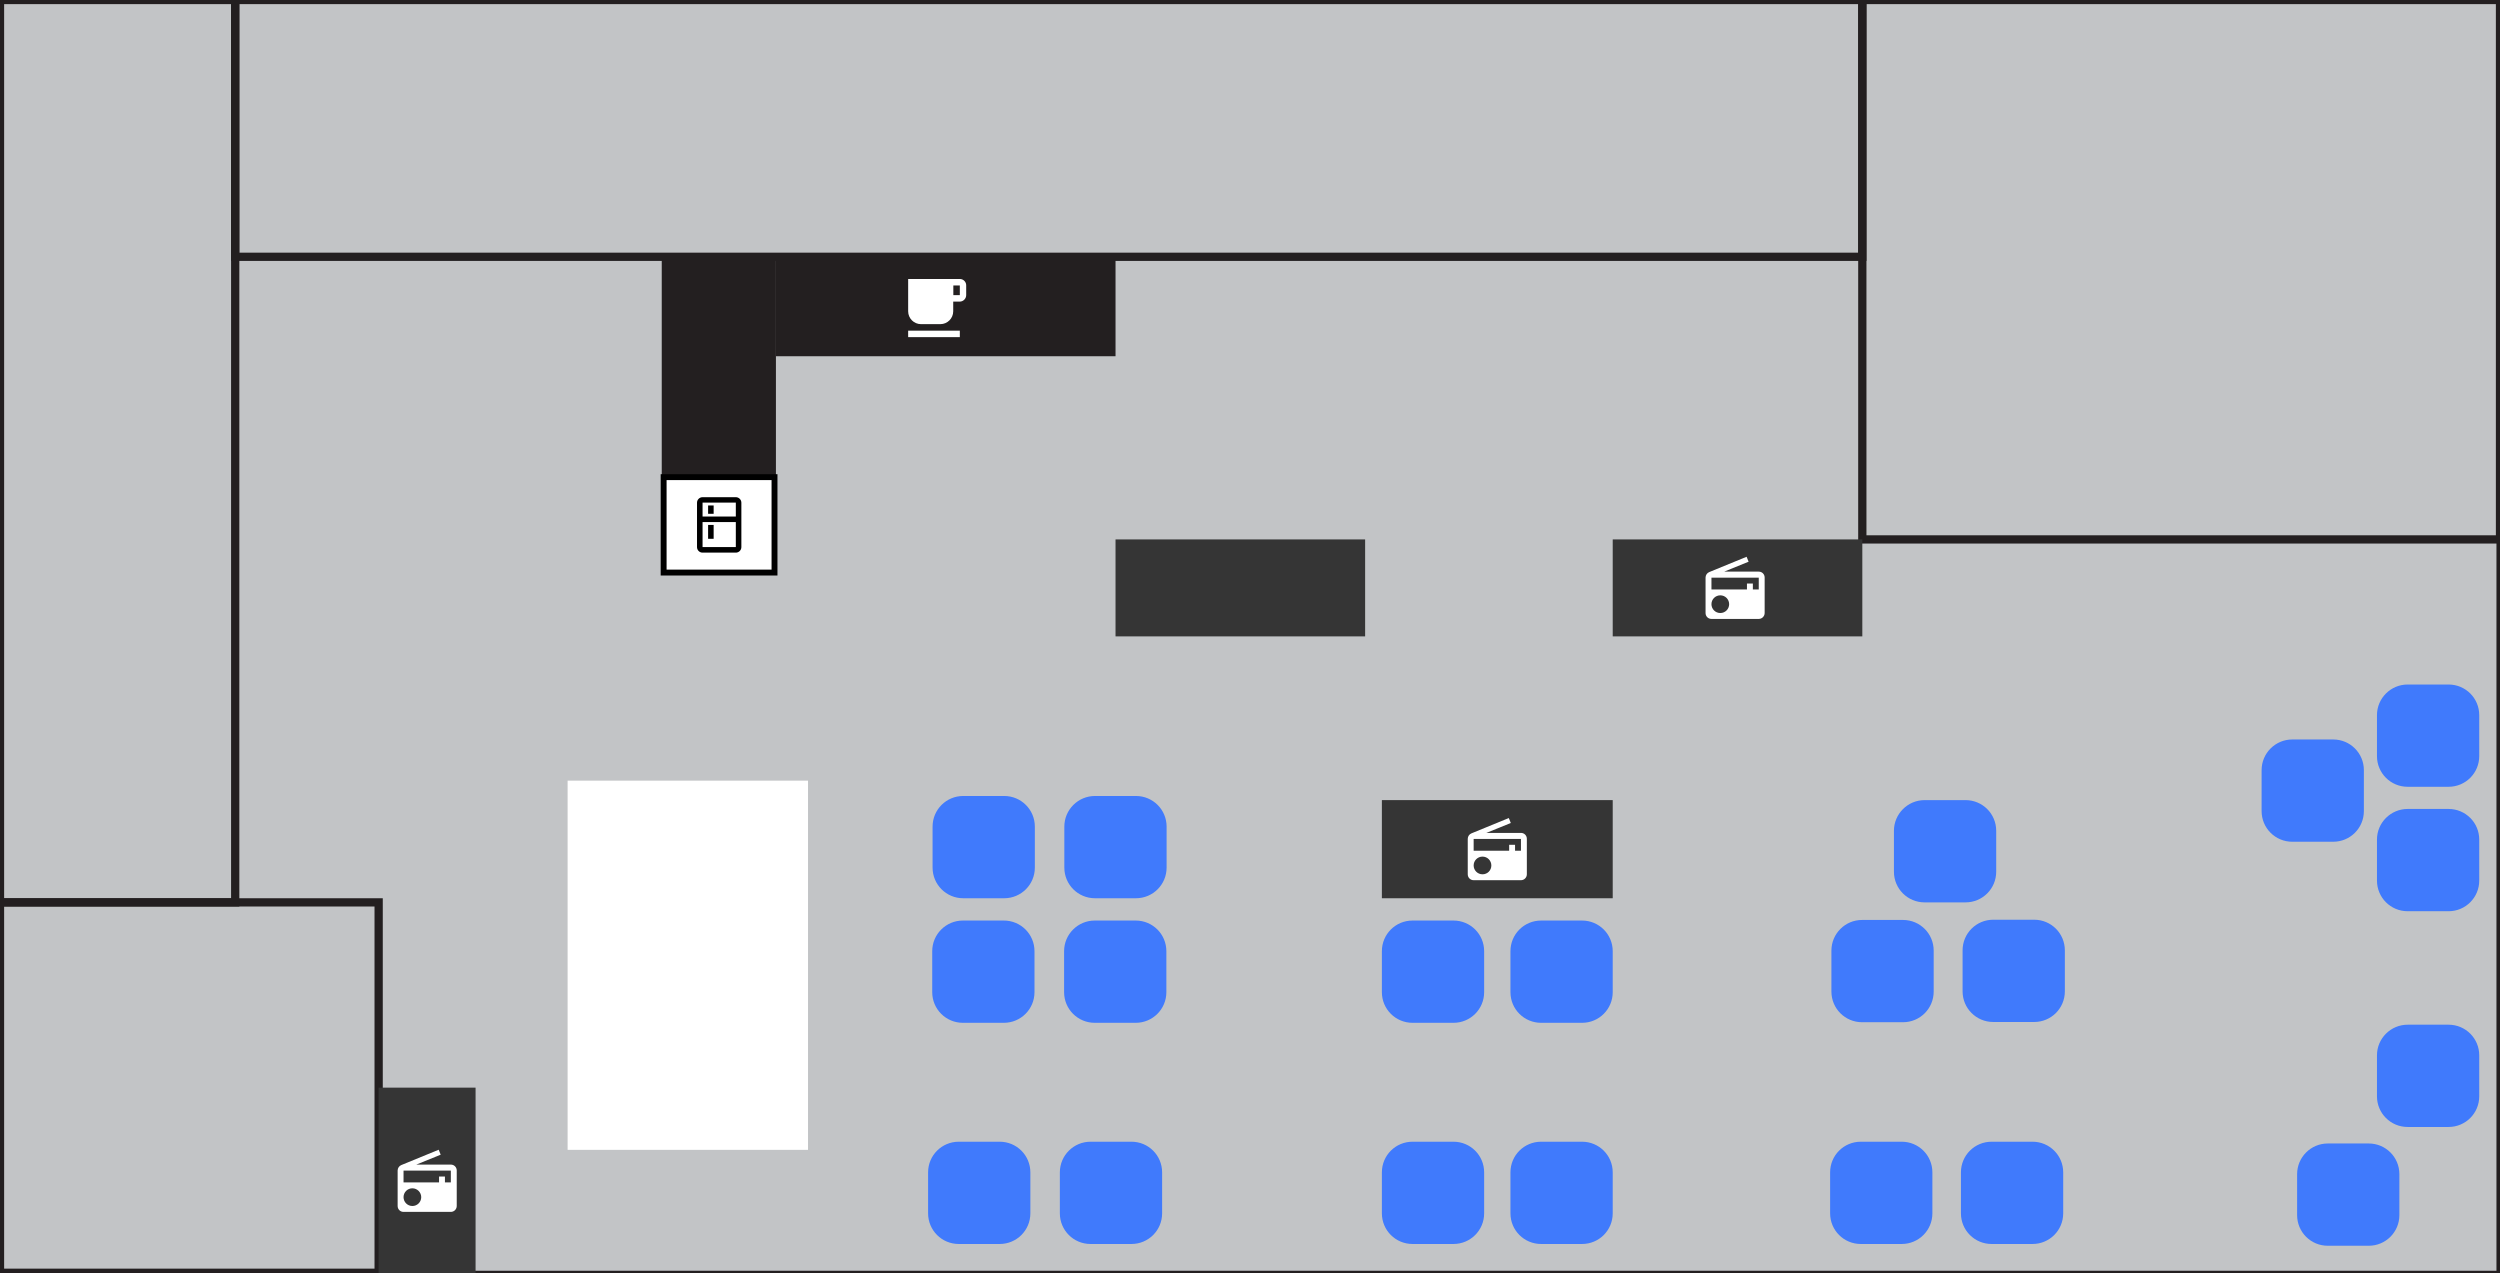
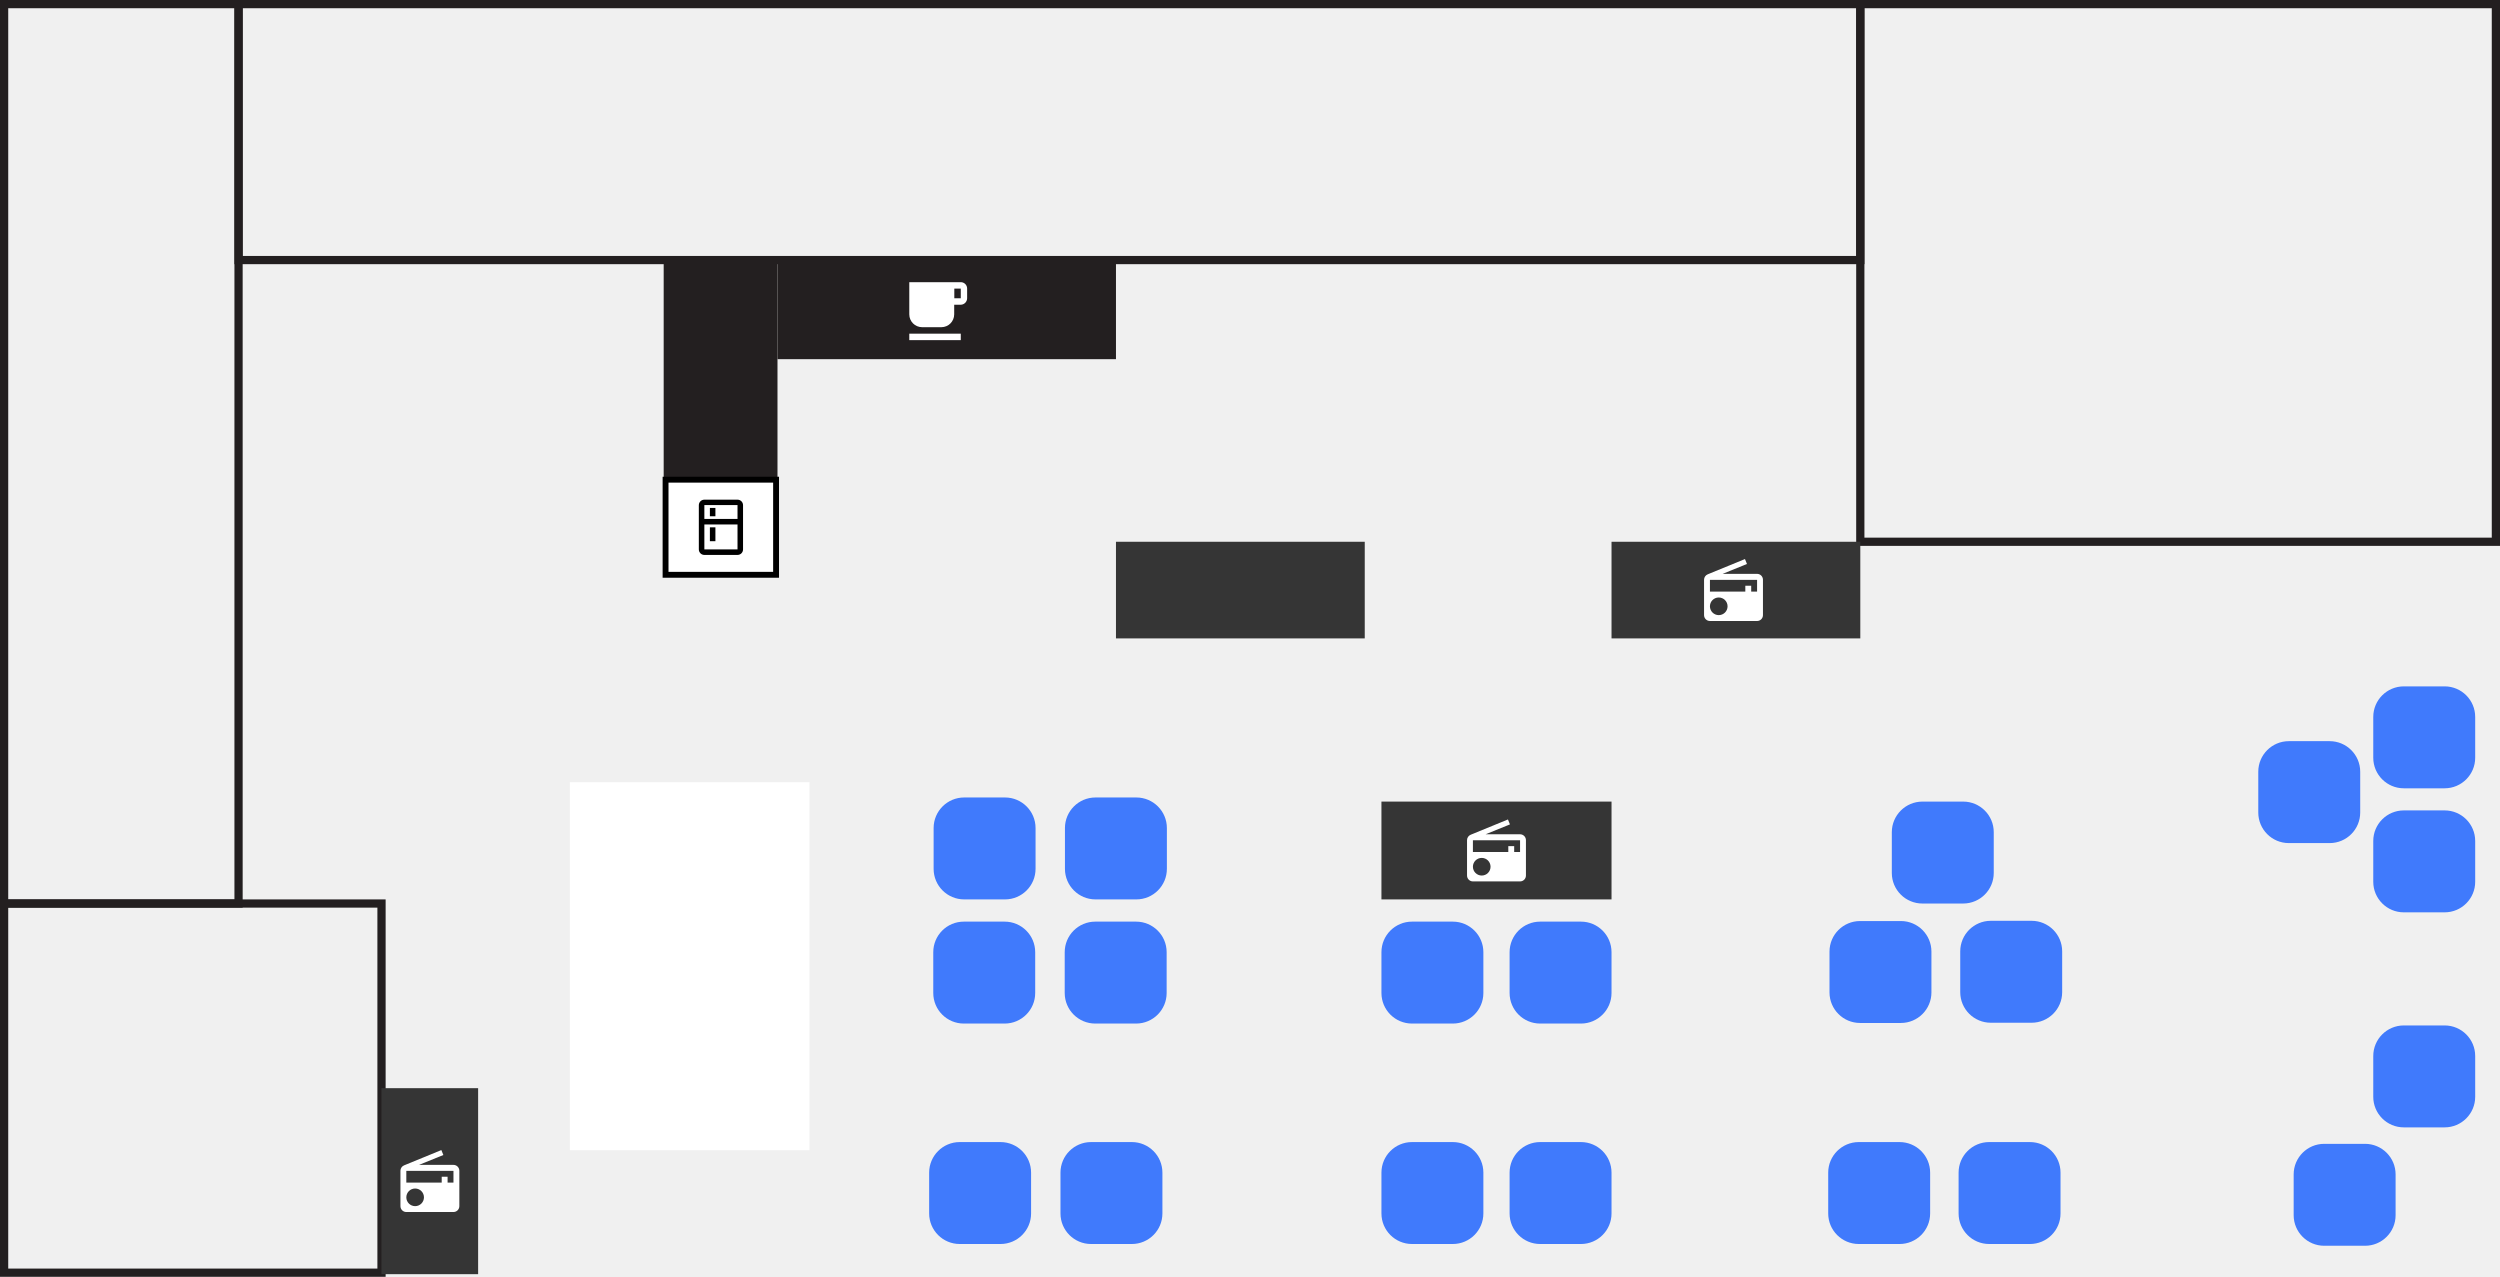
- <svg xmlns="http://www.w3.org/2000/svg" version="1.1" id="Layer_1" x="0px" y="0px" viewBox="0 0 2119.4 1079" style="enable-background:new 0 0 2119.4 1079;" xml:space="preserve">
-   <style type="text/css">
- 	.st0{fill:#C2C4C6;stroke:#231F20;stroke-width:6;stroke-miterlimit:10;}
- 	.st1{fill:#407afc;}
- 	.st2{fill:none;stroke:#231F20;stroke-width:7;stroke-miterlimit:10;}
- 	.st3{fill:#231F20;}
- 	.st4{fill:#353535;}
- 	.st5{fill:none;}
- 	.st6{fill:#FFFFFF;}
- 	.st7{fill:#FFFFFF;stroke:#000000;stroke-width:5;stroke-miterlimit:10;}
- </style>
-   <rect class="st0" width="2119.4" height="1080.3" />
-   <g id="_20" data-name="20">
-     <path class="st1" d="M928.3,674.8h34.7c14.4,0,26,11.6,26,26v34.7c0,14.4-11.6,26-26,26h-34.7c-14.4,0-26-11.6-26-26v-34.7   C902.3,686.4,914,674.8,928.3,674.8z" />
+ <svg xmlns="http://www.w3.org/2000/svg" id="Layer_1" data-name="Layer 1" viewBox="0 0 2126.4 1086">
+   <defs>
+     <style>.cls-1{fill:#407afc;}.cls-2,.cls-5{fill:none;}.cls-2{stroke:#231f20;stroke-width:7px;}.cls-2,.cls-7{stroke-miterlimit:10;}.cls-3{fill:#231f20;}.cls-4{fill:#353535;}.cls-6,.cls-7{fill:#fff;}.cls-7{stroke:#000;stroke-width:5px;}</style>
+   </defs>
+   <g id="_20" data-name=" 20">
+     <path class="cls-1" d="M928.3,674.8H963a26,26,0,0,1,26,26v34.7a26,26,0,0,1-26,26H928.3a26,26,0,0,1-26-26V700.8A26,26,0,0,1,928.3,674.8Z" transform="translate(3.5 3.5)" />
  </g>
-   <g id="_19" data-name="19">
-     <path class="st1" d="M928.1,780.4h34.7c14.4,0,26,11.6,26,26v34.7c0,14.4-11.6,26-26,26h-34.7c-14.4,0-26-11.6-26-26v-34.7   C902.1,792,913.8,780.4,928.1,780.4z" />
+   <g id="_19" data-name=" 19">
+     <path class="cls-1" d="M928.1,780.4h34.7a26,26,0,0,1,26,26v34.7a26,26,0,0,1-26,26H928.1a26,26,0,0,1-26-26V806.4A26,26,0,0,1,928.1,780.4Z" transform="translate(3.5 3.5)" />
  </g>
-   <g id="_18" data-name="18">
-     <path class="st1" d="M924.5,967.9h34.7c14.4,0,26,11.6,26,26v34.7c0,14.4-11.6,26-26,26h-34.7c-14.4,0-26-11.6-26-26v-34.7   C898.5,979.5,910.2,967.9,924.5,967.9z" />
+   <g id="_18" data-name=" 18">
+     <path class="cls-1" d="M924.5,967.9h34.7a26,26,0,0,1,26,26v34.7a26,26,0,0,1-26,26H924.5a26,26,0,0,1-26-26V993.9A26,26,0,0,1,924.5,967.9Z" transform="translate(3.5 3.5)" />
  </g>
-   <g id="_17" data-name="17">
-     <path class="st1" d="M1943.3,626.9h34.7c14.4,0,26,11.6,26,26v34.7c0,14.4-11.6,26-26,26h-34.7c-14.4,0-26-11.6-26-26v-34.7   C1917.3,638.5,1929,626.9,1943.3,626.9z" />
+   <g id="_17" data-name=" 17">
+     <path class="cls-1" d="M1943.3,626.9H1978a26,26,0,0,1,26,26v34.7a26,26,0,0,1-26,26h-34.7a26,26,0,0,1-26-26V652.9A26,26,0,0,1,1943.3,626.9Z" transform="translate(3.5 3.5)" />
  </g>
-   <g id="_16" data-name="16">
-     <path class="st1" d="M1973.4,969.4h34.7c14.4,0,26,11.6,26,26v34.7c0,14.4-11.6,26-26,26h-34.7c-14.4,0-26-11.6-26-26v-34.7   C1947.4,981.1,1959,969.4,1973.4,969.4z" />
+   <g id="_16" data-name=" 16">
+     <path class="cls-1" d="M1973.4,969.4h34.7a26,26,0,0,1,26,26v34.7a26,26,0,0,1-26,26h-34.7a26,26,0,0,1-26-26V995.4A26,26,0,0,1,1973.4,969.4Z" transform="translate(3.5 3.5)" />
  </g>
-   <g id="_15" data-name="15">
-     <path class="st1" d="M2041.1,868.7h34.7c14.4,0,26,11.6,26,26v34.7c0,14.4-11.6,26-26,26h-34.7c-14.4,0-26-11.6-26-26v-34.7   C2015.1,880.3,2026.8,868.7,2041.1,868.7z" />
+   <g id="_15" data-name=" 15">
+     <path class="cls-1" d="M2041.1,868.7h34.7a26,26,0,0,1,26,26v34.7a26,26,0,0,1-26,26h-34.7a26,26,0,0,1-26-26V894.7A26,26,0,0,1,2041.1,868.7Z" transform="translate(3.5 3.5)" />
  </g>
-   <g id="_14" data-name="14">
-     <path class="st1" d="M2041.1,685.8h34.7c14.4,0,26,11.6,26,26v34.7c0,14.4-11.6,26-26,26h-34.7c-14.4,0-26-11.6-26-26v-34.7   C2015.1,697.4,2026.8,685.8,2041.1,685.8z" />
+   <g id="_14" data-name=" 14">
+     <path class="cls-1" d="M2041.1,685.8h34.7a26,26,0,0,1,26,26v34.7a26,26,0,0,1-26,26h-34.7a26,26,0,0,1-26-26V711.8A26,26,0,0,1,2041.1,685.8Z" transform="translate(3.5 3.5)" />
  </g>
-   <g id="_13" data-name="13">
-     <path class="st1" d="M2041.1,580.3h34.7c14.4,0,26,11.6,26,26V641c0,14.4-11.6,26-26,26h-34.7c-14.4,0-26-11.6-26-26v-34.7   C2015.1,591.9,2026.8,580.3,2041.1,580.3z" />
+   <g id="_13" data-name=" 13">
+     <path class="cls-1" d="M2041.1,580.3h34.7a26,26,0,0,1,26,26V641a26,26,0,0,1-26,26h-34.7a26,26,0,0,1-26-26V606.3A26,26,0,0,1,2041.1,580.3Z" transform="translate(3.5 3.5)" />
  </g>
-   <g id="_12" data-name="12">
-     <path class="st1" d="M812.8,967.9h34.7c14.4,0,26,11.6,26,26v34.7c0,14.4-11.6,26-26,26h-34.7c-14.4,0-26-11.6-26-26v-34.7   C786.8,979.5,798.4,967.9,812.8,967.9z" />
+   <g id="_12" data-name=" 12">
+     <path class="cls-1" d="M812.8,967.9h34.7a26,26,0,0,1,26,26v34.7a26,26,0,0,1-26,26H812.8a26,26,0,0,1-26-26V993.9A26,26,0,0,1,812.8,967.9Z" transform="translate(3.5 3.5)" />
  </g>
-   <g id="_11" data-name="11">
-     <path class="st1" d="M816.3,780.4H851c14.4,0,26,11.6,26,26v34.7c0,14.4-11.6,26-26,26h-34.7c-14.4,0-26-11.6-26-26v-34.7   C790.3,792,802,780.4,816.3,780.4z" />
+   <g id="_11" data-name=" 11">
+     <path class="cls-1" d="M816.3,780.4H851a26,26,0,0,1,26,26v34.7a26,26,0,0,1-26,26H816.3a26,26,0,0,1-26-26V806.4A26,26,0,0,1,816.3,780.4Z" transform="translate(3.5 3.5)" />
  </g>
-   <g id="_10" data-name="10">
-     <path class="st1" d="M816.6,674.8h34.7c14.4,0,26,11.6,26,26v34.7c0,14.4-11.6,26-26,26h-34.7c-14.4,0-26-11.6-26-26v-34.7   C790.6,686.4,802.2,674.8,816.6,674.8z" />
+   <g id="_10" data-name=" 10">
+     <path class="cls-1" d="M816.6,674.8h34.7a26,26,0,0,1,26,26v34.7a26,26,0,0,1-26,26H816.6a26,26,0,0,1-26-26V700.8A26,26,0,0,1,816.6,674.8Z" transform="translate(3.5 3.5)" />
  </g>
-   <g id="_9" data-name="9">
-     <path class="st1" d="M1197.5,967.9h34.7c14.4,0,26,11.6,26,26v34.7c0,14.4-11.6,26-26,26h-34.7c-14.4,0-26-11.6-26-26v-34.7   C1171.5,979.5,1183.1,967.9,1197.5,967.9z" />
+   <g id="_9" data-name=" 9">
+     <path class="cls-1" d="M1197.5,967.9h34.7a26,26,0,0,1,26,26v34.7a26,26,0,0,1-26,26h-34.7a26,26,0,0,1-26-26V993.9A26,26,0,0,1,1197.5,967.9Z" transform="translate(3.5 3.5)" />
  </g>
-   <g id="_8" data-name="8">
-     <path class="st1" d="M1197.5,780.4h34.7c14.4,0,26,11.6,26,26v34.7c0,14.4-11.6,26-26,26h-34.7c-14.4,0-26-11.6-26-26v-34.7   C1171.5,792,1183.1,780.4,1197.5,780.4z" />
+   <g id="_8" data-name=" 8">
+     <path class="cls-1" d="M1197.5,780.4h34.7a26,26,0,0,1,26,26v34.7a26,26,0,0,1-26,26h-34.7a26,26,0,0,1-26-26V806.4A26,26,0,0,1,1197.5,780.4Z" transform="translate(3.5 3.5)" />
  </g>
-   <g id="_7" data-name="7">
-     <path class="st1" d="M1306.5,967.9h34.7c14.4,0,26,11.6,26,26v34.7c0,14.4-11.6,26-26,26h-34.7c-14.4,0-26-11.6-26-26v-34.7   C1280.5,979.5,1292.1,967.9,1306.5,967.9z" />
+   <g id="_7" data-name=" 7">
+     <path class="cls-1" d="M1306.5,967.9h34.7a26,26,0,0,1,26,26v34.7a26,26,0,0,1-26,26h-34.7a26,26,0,0,1-26-26V993.9A26,26,0,0,1,1306.5,967.9Z" transform="translate(3.5 3.5)" />
  </g>
-   <g id="_6" data-name="6">
-     <path class="st1" d="M1306.5,780.4h34.7c14.4,0,26,11.6,26,26v34.7c0,14.4-11.6,26-26,26h-34.7c-14.4,0-26-11.6-26-26v-34.7   C1280.5,792,1292.1,780.4,1306.5,780.4z" />
+   <g id="_6" data-name=" 6">
+     <path class="cls-1" d="M1306.5,780.4h34.7a26,26,0,0,1,26,26v34.7a26,26,0,0,1-26,26h-34.7a26,26,0,0,1-26-26V806.4A26,26,0,0,1,1306.5,780.4Z" transform="translate(3.5 3.5)" />
  </g>
-   <g id="_5" data-name="5">
-     <path class="st1" d="M1577.5,967.9h34.7c14.4,0,26,11.6,26,26v34.7c0,14.4-11.6,26-26,26h-34.7c-14.4,0-26-11.6-26-26v-34.7   C1551.5,979.5,1563.1,967.9,1577.5,967.9z" />
+   <g id="_5" data-name=" 5">
+     <path class="cls-1" d="M1577.5,967.9h34.7a26,26,0,0,1,26,26v34.7a26,26,0,0,1-26,26h-34.7a26,26,0,0,1-26-26V993.9A26,26,0,0,1,1577.5,967.9Z" transform="translate(3.5 3.5)" />
  </g>
-   <g id="_4" data-name="4">
-     <path class="st1" d="M1578.6,779.9h34.7c14.4,0,26,11.6,26,26v34.7c0,14.4-11.6,26-26,26h-34.7c-14.4,0-26-11.6-26-26v-34.7   C1552.6,791.6,1564.2,779.9,1578.6,779.9z" />
+   <g id="_4" data-name=" 4">
+     <path class="cls-1" d="M1578.6,779.9h34.7a26,26,0,0,1,26,26v34.7a26,26,0,0,1-26,26h-34.7a26,26,0,0,1-26-26V805.9A26,26,0,0,1,1578.6,779.9Z" transform="translate(3.5 3.5)" />
  </g>
-   <g id="_3" data-name="3">
-     <path class="st1" d="M1688.4,967.9h34.7c14.4,0,26,11.6,26,26v34.7c0,14.4-11.6,26-26,26h-34.7c-14.4,0-26-11.6-26-26v-34.7   C1662.4,979.5,1674,967.9,1688.4,967.9z" />
+   <g id="_3" data-name=" 3">
+     <path class="cls-1" d="M1688.4,967.9h34.7a26,26,0,0,1,26,26v34.7a26,26,0,0,1-26,26h-34.7a26,26,0,0,1-26-26V993.9A26,26,0,0,1,1688.4,967.9Z" transform="translate(3.5 3.5)" />
  </g>
-   <g id="_2" data-name="2">
-     <path class="st1" d="M1689.8,779.7h34.7c14.4,0,26,11.6,26,26v34.7c0,14.4-11.6,26-26,26h-34.7c-14.4,0-26-11.6-26-26v-34.7   C1663.8,791.3,1675.4,779.7,1689.8,779.7z" />
+   <g id="_2" data-name=" 2">
+     <path class="cls-1" d="M1689.8,779.7h34.7a26,26,0,0,1,26,26v34.7a26,26,0,0,1-26,26h-34.7a26,26,0,0,1-26-26V805.7A26,26,0,0,1,1689.8,779.7Z" transform="translate(3.5 3.5)" />
  </g>
-   <g id="_1" data-name="1">
-     <path class="st1" d="M1631.6,678.3h34.7c14.4,0,26,11.6,26,26V739c0,14.4-11.6,26-26,26h-34.7c-14.4,0-26-11.6-26-26v-34.7   C1605.6,690,1617.3,678.3,1631.6,678.3z" />
+   <g id="_1" data-name=" 1">
+     <path class="cls-1" d="M1631.6,678.3h34.7a26,26,0,0,1,26,26V739a26,26,0,0,1-26,26h-34.7a26,26,0,0,1-26-26V704.3A26.08,26.08,0,0,1,1631.6,678.3Z" transform="translate(3.5 3.5)" />
  </g>
-   <rect x="199.4" class="st2" width="1379.4" height="217.7" />
-   <rect class="st2" width="199.4" height="765" />
-   <rect x="1578.8" class="st2" width="540.6" height="457.3" />
-   <rect y="765" class="st2" width="321" height="314" />
-   <rect x="561" y="217.7" class="st3" width="96.8" height="188.8" />
-   <rect x="657.8" y="217.7" class="st3" width="287.9" height="84.3" />
-   <rect x="1171.5" y="678.3" class="st4" width="195.7" height="83.2" />
-   <rect x="1367.2" y="457.3" class="st4" width="211.6" height="82.2" />
-   <rect x="945.7" y="457.3" class="st4" width="211.6" height="82.2" />
-   <rect x="283" y="960" transform="matrix(6.123234e-17 -1 1 6.123234e-17 -639.0289 1363.257)" class="st4" width="158.2" height="82.2" />
-   <path class="st5" d="M1420.8,468.3h60.1v60.1h-60.1V468.3z" />
-   <path class="st6" d="M1449,485c-1.8,0.7-3.1,2.6-3.1,4.6v30.1c0,2.8,2.2,5,5,5h40.1c2.8,0,5-2.3,5-5v-30.1c0-2.8-2.2-5-5-5h-29.3  l20.7-8.4l-1.7-4.2L1449,485z M1458.4,519.7c-4.2,0-7.5-3.4-7.5-7.5c0-4.2,3.4-7.5,7.5-7.5c4.2,0,7.5,3.4,7.5,7.5  C1465.9,516.3,1462.6,519.7,1458.4,519.7z M1491,499.7h-5v-5h-5v5h-30.1v-10h40.1V499.7z" />
-   <path class="st6" d="M1247.4,706.5c-1.8,0.7-3.1,2.6-3.1,4.6v30.1c0,2.8,2.2,5,5,5h40.1c2.8,0,5-2.3,5-5v-30.1c0-2.8-2.2-5-5-5  h-29.3l20.7-8.4l-1.7-4.2L1247.4,706.5z M1256.8,741.2c-4.2,0-7.5-3.4-7.5-7.5c0-4.2,3.4-7.5,7.5-7.5c4.2,0,7.5,3.4,7.5,7.5  C1264.3,737.9,1261,741.2,1256.8,741.2z M1289.4,721.2h-5v-5h-5v5h-30.1v-10h40.1V721.2z" />
-   <path class="st6" d="M340.2,987.7c-1.8,0.7-3.1,2.6-3.1,4.6v30.1c0,2.8,2.2,5,5,5h40.1c2.8,0,5-2.3,5-5v-30.1c0-2.8-2.2-5-5-5h-29.3  l20.7-8.4l-1.7-4.2L340.2,987.7z M349.6,1022.4c-4.2,0-7.5-3.4-7.5-7.5c0-4.2,3.4-7.5,7.5-7.5s7.5,3.4,7.5,7.5  C357.1,1019.1,353.7,1022.4,349.6,1022.4z M382.2,1002.4h-5v-5h-5v5h-30.1v-10h40.1V1002.4z" />
-   <path class="st5" d="M685,302.1h65.7v65.7H685V302.1z" />
-   <path class="st6" d="M813.7,236.5h-43.8v27.4c0,6,4.9,10.9,10.9,10.9h16.4c6,0,10.9-4.9,10.9-10.9v-8.2h5.5c3,0,5.5-2.5,5.5-5.5V242  C819.2,239,816.7,236.5,813.7,236.5z M813.7,250.2h-5.5V242h5.5V250.2z M769.9,280.3h43.8v5.5h-43.8V280.3z" />
-   <path class="st5" d="M581.2,429.1h56.4v56.4h-56.4V429.1z" />
-   <rect x="562.6" y="404.5" class="st7" width="94" height="80.9" />
-   <path d="M623.8,421.5l-28.2,0c-2.6,0-4.7,2.1-4.7,4.7v37.6c0,2.6,2.1,4.7,4.7,4.7h28.2c2.6,0,4.7-2.1,4.7-4.7v-37.6  C628.5,423.6,626.4,421.5,623.8,421.5z M623.8,463.8h-28.2v-21.2h28.2V463.8z M623.8,437.9h-28.2v-11.8h28.2V437.9z M600.3,428.5  h4.7v7.1h-4.7V428.5z M600.3,445h4.7v11.8h-4.7V445z" />
-   <rect x="481.2" y="661.8" class="st6" width="203.8" height="313" />
+   <rect class="cls-2" x="202.9" y="3.5" width="1379.4" height="217.7" />
+   <rect class="cls-2" x="3.5" y="3.5" width="199.4" height="765" />
+   <rect class="cls-2" x="1582.3" y="3.5" width="540.6" height="457.3" />
+   <rect class="cls-2" x="3.5" y="768.5" width="321" height="314" />
+   <rect class="cls-3" x="564.5" y="221.2" width="96.8" height="188.8" />
+   <rect class="cls-3" x="661.3" y="221.2" width="287.9" height="84.3" />
+   <rect class="cls-4" x="1175" y="681.8" width="195.7" height="83.2" />
+   <rect class="cls-4" x="1370.7" y="460.8" width="211.6" height="82.2" />
+   <rect class="cls-4" x="949.2" y="460.8" width="211.6" height="82.2" />
+   <rect class="cls-4" x="324.47" y="925.56" width="82.2" height="158.2" />
+   <path class="cls-5" d="M1420.8,468.3h60.1v60.1h-60.1Z" transform="translate(3.5 3.5)" />
+   <path class="cls-6" d="M1449,485a5,5,0,0,0-3.1,4.6v30.1a5,5,0,0,0,5,5H1491a5,5,0,0,0,5-5V489.6a5,5,0,0,0-5-5h-29.3l20.7-8.4-1.7-4.2Zm9.4,34.7a7.5,7.5,0,1,1,7.5-7.5A7.49,7.49,0,0,1,1458.4,519.7Zm32.6-20h-5v-5h-5v5h-30.1v-10H1491Z" transform="translate(3.5 3.5)" />
+   <path class="cls-6" d="M1247.4,706.5a5,5,0,0,0-3.1,4.6v30.1a5,5,0,0,0,5,5h40.1a5,5,0,0,0,5-5V711.1a5,5,0,0,0-5-5h-29.3l20.7-8.4-1.7-4.2Zm9.4,34.7a7.5,7.5,0,1,1,7.5-7.5A7.49,7.49,0,0,1,1256.8,741.2Zm32.6-20h-5v-5h-5v5h-30.1v-10h40.1Z" transform="translate(3.5 3.5)" />
+   <path class="cls-6" d="M340.2,987.7a5,5,0,0,0-3.1,4.6v30.1a5,5,0,0,0,5,5h40.1a5,5,0,0,0,5-5V992.3a5,5,0,0,0-5-5H352.9l20.7-8.4-1.7-4.2Zm9.4,34.7a7.5,7.5,0,1,1,7.5-7.5A7.49,7.49,0,0,1,349.6,1022.4Zm32.6-20h-5v-5h-5v5H342.1v-10h40.1Z" transform="translate(3.5 3.5)" />
+   <path class="cls-5" d="M685,302.1h65.7v65.7H685Z" transform="translate(3.5 3.5)" />
+   <path class="cls-6" d="M813.7,236.5H769.9v27.4a10.93,10.93,0,0,0,10.9,10.9h16.4a10.93,10.93,0,0,0,10.9-10.9v-8.2h5.5a5.55,5.55,0,0,0,5.5-5.5V242A5.4,5.4,0,0,0,813.7,236.5Zm0,13.7h-5.5V242h5.5Zm-43.8,30.1h43.8v5.5H769.9Z" transform="translate(3.5 3.5)" />
+   <path class="cls-5" d="M581.2,429.1h56.4v56.4H581.2Z" transform="translate(3.5 3.5)" />
+   <rect class="cls-7" x="566.1" y="408" width="94" height="80.9" />
+   <path d="M623.8,421.5H595.6a4.69,4.69,0,0,0-4.7,4.7v37.6a4.69,4.69,0,0,0,4.7,4.7h28.2a4.69,4.69,0,0,0,4.7-4.7V426.2A4.69,4.69,0,0,0,623.8,421.5Zm0,42.3H595.6V442.6h28.2Zm0-25.9H595.6V426.1h28.2Zm-23.5-9.4H605v7.1h-4.7Zm0,16.5H605v11.8h-4.7Z" transform="translate(3.5 3.5)" />
+   <rect class="cls-6" x="484.7" y="665.3" width="203.8" height="313" />
</svg>
